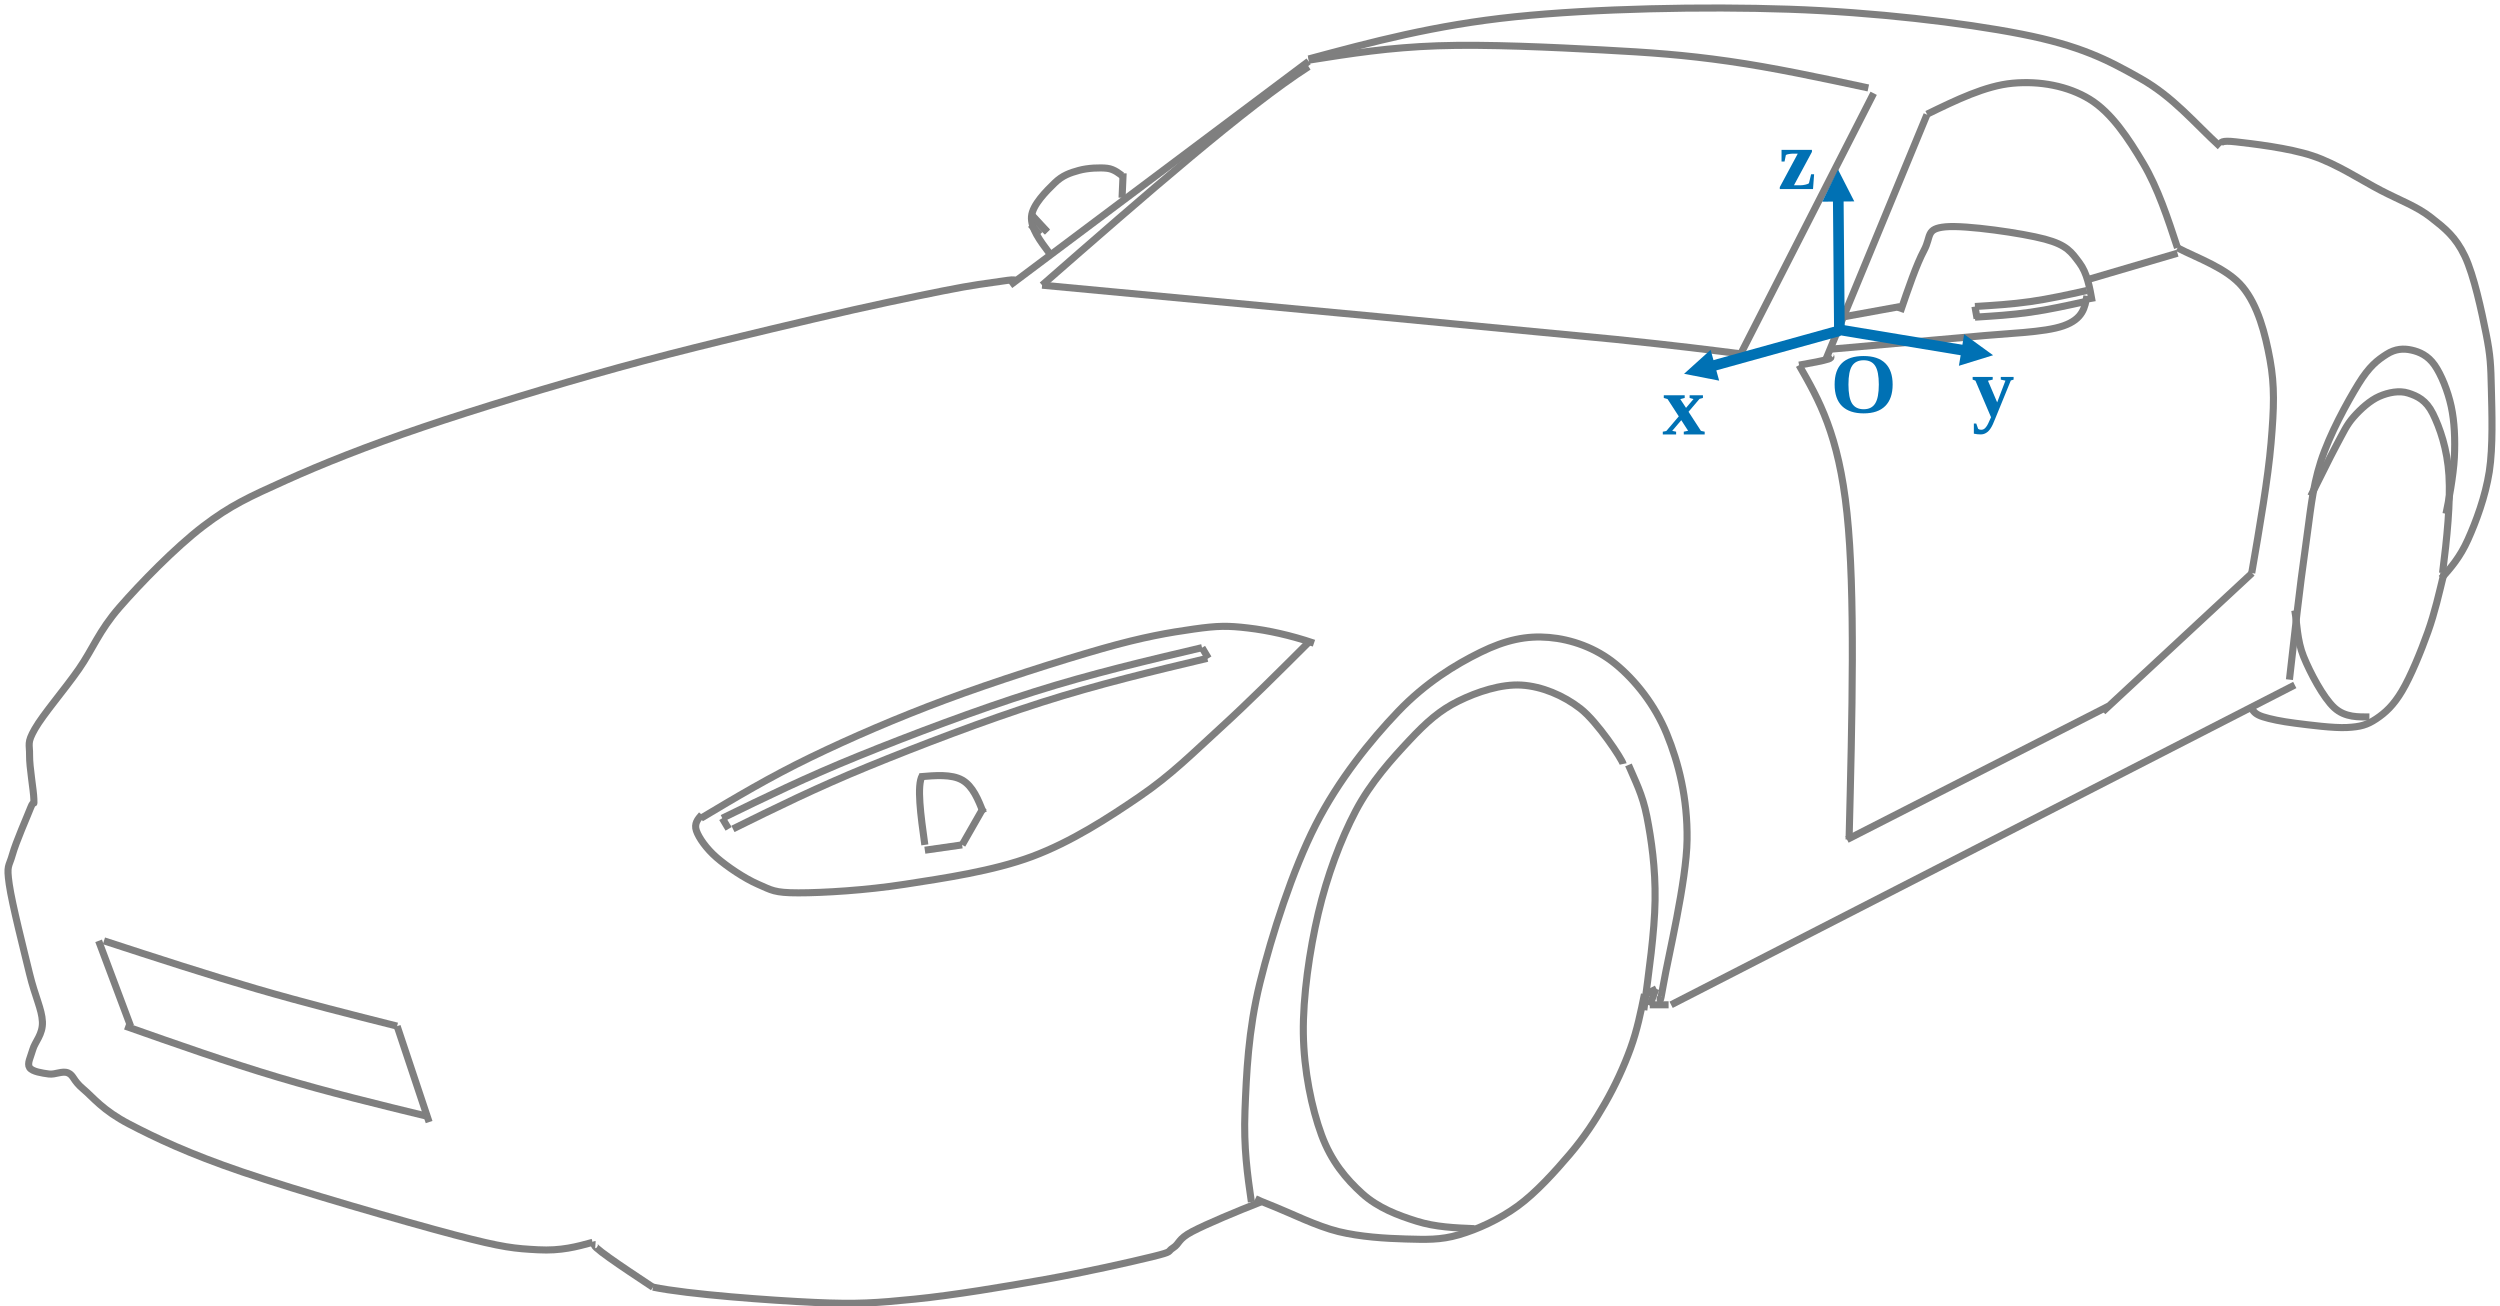
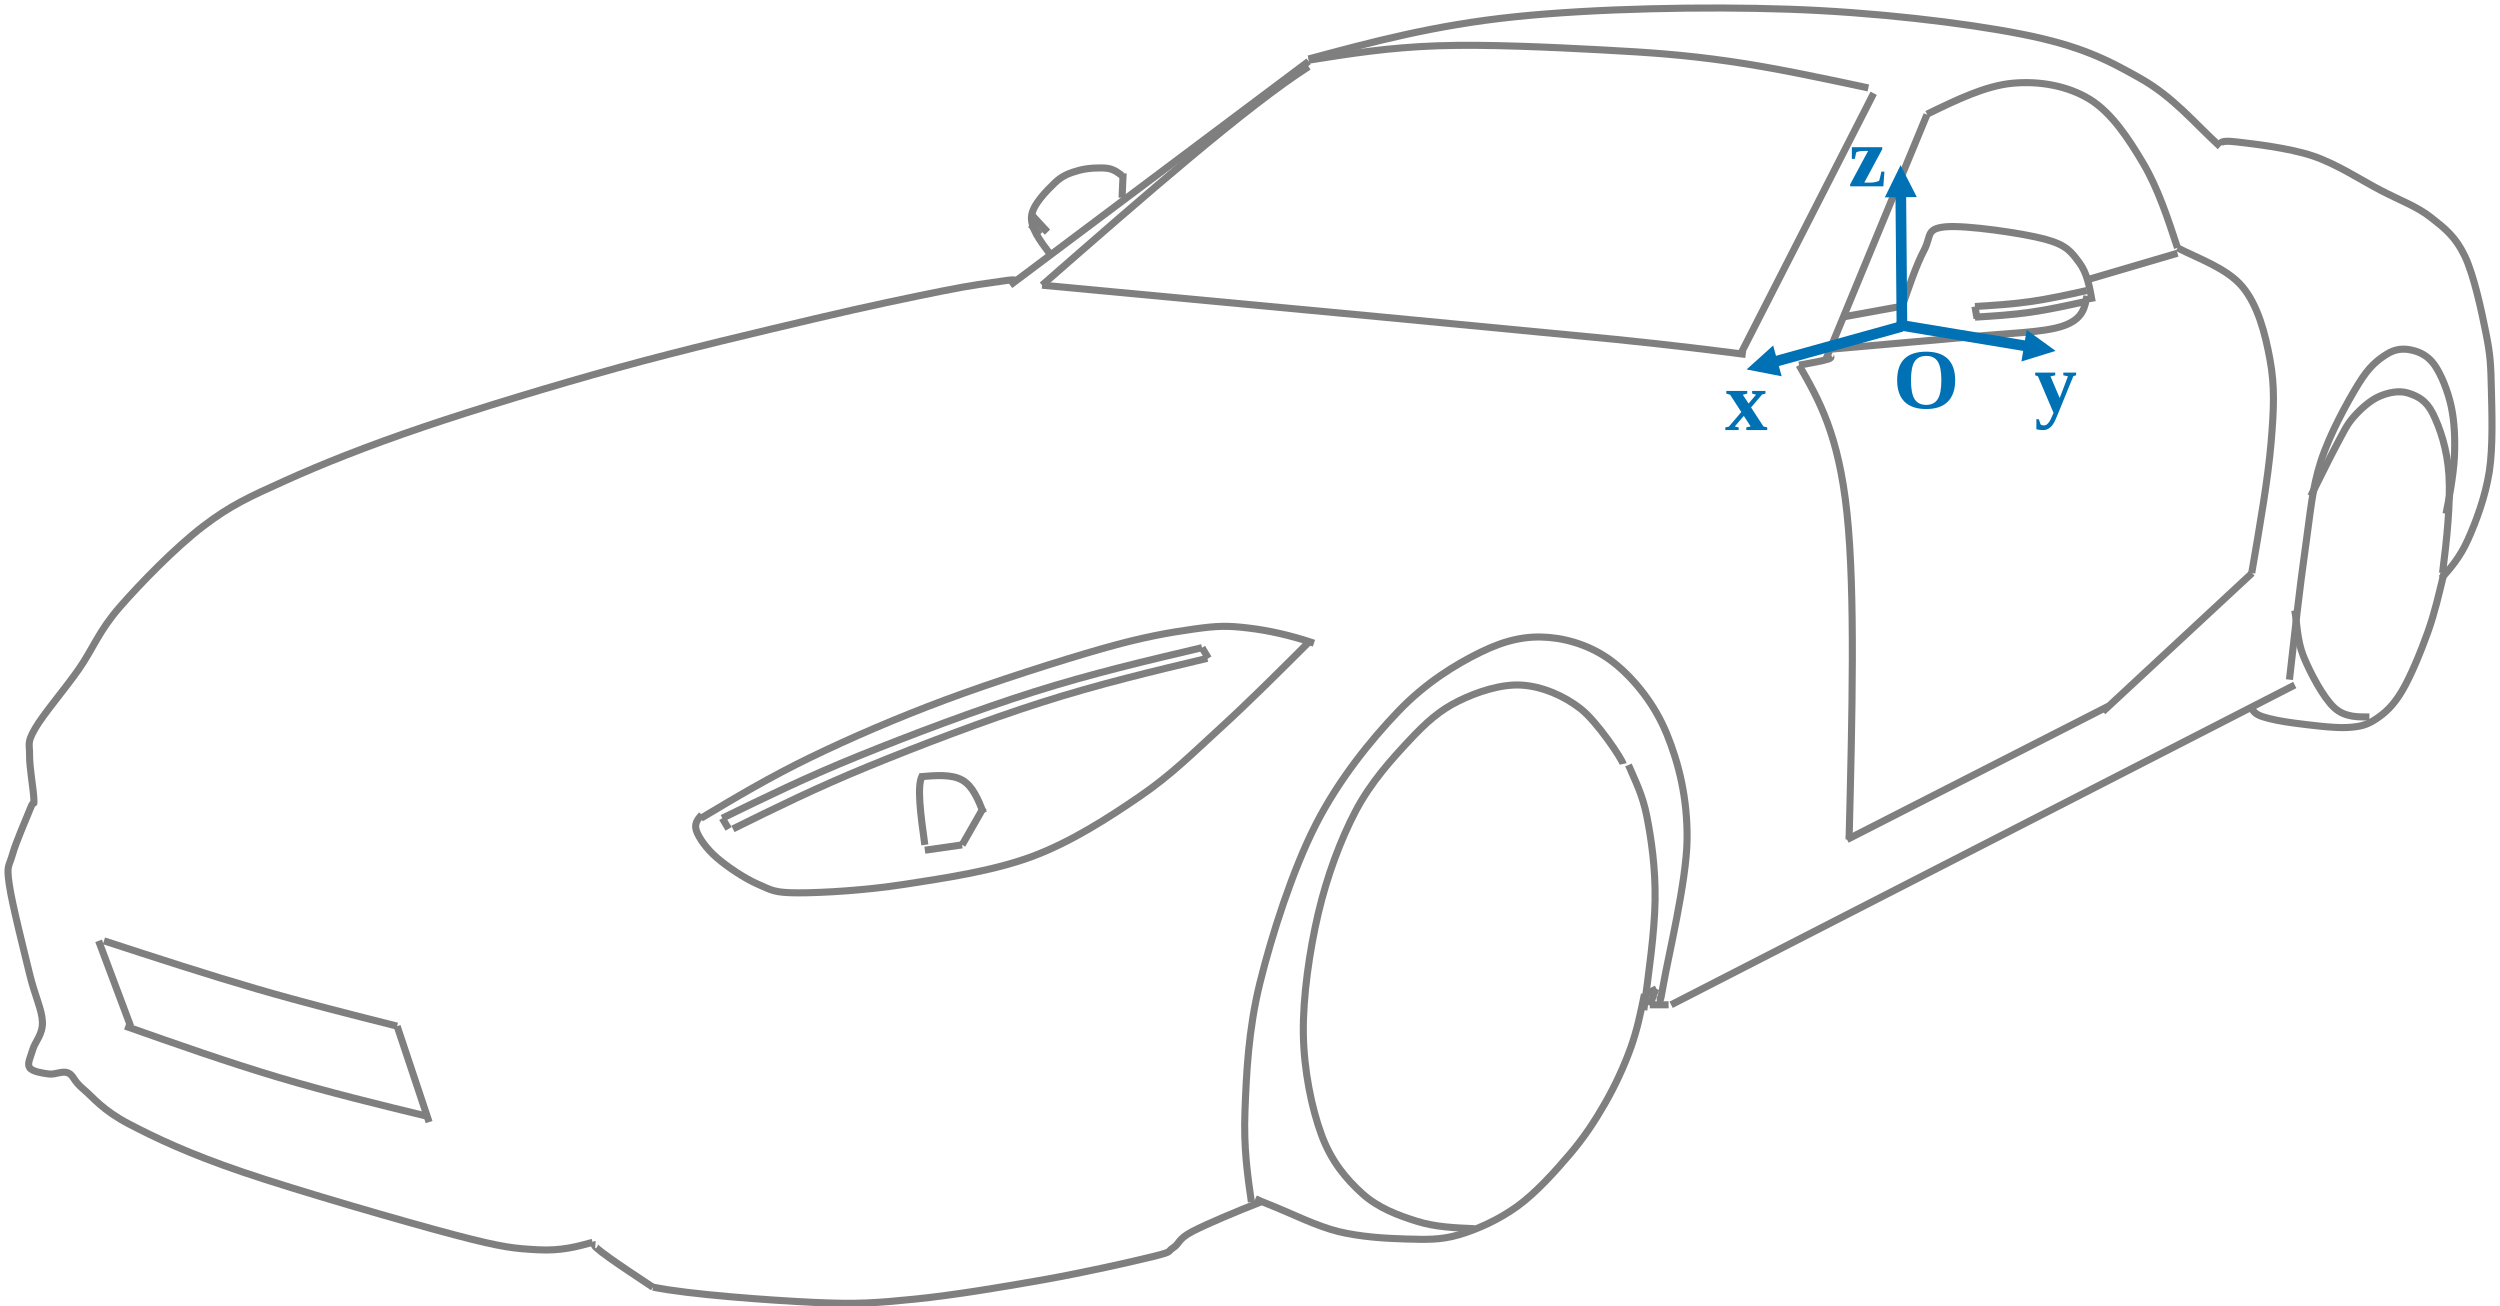
<svg xmlns="http://www.w3.org/2000/svg" width="100%" height="100%" viewBox="0 0 469 245" version="1.1" xml:space="preserve" style="fill-rule:evenodd;clip-rule:evenodd;stroke-miterlimit:8;">
  <g transform="matrix(1,0,0,1,-540,-350)">
    <path d="M651.178,583.061C648.216,583.877 645.253,584.693 640.936,584.46C636.618,584.227 634.51,584.093 625.272,581.662C616.035,579.23 595.685,573.334 585.511,569.87C575.336,566.405 569.211,563.474 564.224,560.876C559.237,558.277 557.497,555.879 555.589,554.28C553.681,552.681 553.849,551.749 552.778,551.282C551.706,550.816 550.368,551.649 549.163,551.482C547.958,551.316 546.05,551.049 545.548,550.283C545.046,549.517 545.749,548.318 546.151,546.885C546.552,545.453 548.058,544.054 547.958,541.689C547.858,539.324 546.586,536.992 545.548,532.695C544.511,528.398 542.268,519.637 541.733,515.906C541.197,512.175 541.666,512.708 542.335,510.31C543.004,507.912 545.08,503.248 545.749,501.516C546.418,499.784 546.385,501.549 546.351,499.917C546.318,498.285 545.515,493.921 545.548,491.723C545.582,489.524 545.013,489.424 546.552,486.726C548.092,484.028 552.142,479.331 554.786,475.534C557.43,471.736 558.534,468.405 562.417,463.942C566.299,459.478 572.893,452.716 578.08,448.752C583.268,444.788 586.682,443.256 593.543,440.158C600.404,437.06 608.839,433.695 619.248,430.165C629.657,426.634 643.714,422.37 655.997,418.972C668.28,415.574 682.806,412.177 692.947,409.778C703.089,407.38 711.054,405.748 716.845,404.582C722.635,403.416 725.413,403.116 727.689,402.783C729.965,402.45 730.065,402.45 730.5,402.583" style="fill:none;stroke:rgb(127,127,127);stroke-width:1.33px;" />
    <path d="M776.5,575.5C772.126,577.206 766.416,579.594 763.678,581.027C760.939,582.46 761.307,583.313 760.071,584.097C758.836,584.882 760.272,584.745 756.265,585.735C752.258,586.724 743.476,588.703 736.029,590.033C728.583,591.364 718.799,593.001 711.586,593.718C704.374,594.434 700.934,594.707 692.753,594.332C684.572,593.957 669.078,592.831 662.5,591.466" style="fill:none;stroke:rgb(127,127,127);stroke-width:1.33px;" />
    <path d="M662.5,591.5C656.401,587.448 650.303,583.397 651.703,583.502" style="fill:none;stroke:rgb(127,127,127);stroke-width:1.33px;" />
    <path d="M848.5,536.5C847.817,539.864 847.133,543.228 845.9,546.641C844.667,550.055 843,553.667 841.1,556.981C839.2,560.295 837.233,563.311 834.5,566.526C831.767,569.74 828.167,573.751 824.7,576.269C821.233,578.788 817.2,580.611 813.7,581.638C810.2,582.666 807.467,582.533 803.7,582.434C799.933,582.334 795.167,582.036 791.1,581.042C787.033,580.047 781.9,577.495 779.3,576.468C776.7,575.441 776.1,575.159 775.5,574.877" style="fill:none;stroke:rgb(127,127,127);stroke-width:1.33px;" />
    <path d="M853.5,538.5L970.5,478.5" style="fill:none;stroke:rgb(127,127,127);stroke-width:1.33px;" />
    <g transform="matrix(1,0,0,-1,848.5,536.64)">
      <path d="M0,0L2.26,1.14" style="fill:none;stroke:rgb(127,127,127);stroke-width:1.33px;" />
    </g>
    <g transform="matrix(-1,-8.74228e-08,-8.74228e-08,1,853.03,538.5)">
      <path d="M0,0L3.53,0" style="fill:none;stroke:rgb(127,127,127);stroke-width:1.33px;" />
    </g>
    <g transform="matrix(1,0,0,-1,849.5,538.64)">
      <path d="M0,0L1.13,3.14" style="fill:none;stroke:rgb(127,127,127);stroke-width:1.33px;" />
    </g>
    <path d="M998.5,457.5C997.556,461.374 996.781,464.879 995.466,468.569C994.152,472.259 992.23,476.921 990.612,479.638C988.994,482.355 987.478,483.73 985.758,484.871C984.039,486.011 982.826,486.347 980.298,486.481C977.77,486.615 973.219,486.011 970.59,485.676C967.961,485.34 965.871,484.904 964.523,484.468C963.174,484.032 962.837,483.546 962.5,483.06" style="fill:none;stroke:rgb(127,127,127);stroke-width:1.33px;" />
    <path d="M998.006,458.5C999.752,456.529 1001.5,454.557 1002.99,451.221C1004.49,447.885 1006.25,443.201 1006.99,438.483C1007.72,433.766 1007.48,427.228 1007.38,422.915C1007.28,418.602 1007.22,416.748 1006.39,412.603C1005.56,408.459 1004.13,401.685 1002.4,398.046C1000.67,394.407 998.638,392.823 996.01,390.767C993.383,388.712 990.323,387.633 986.632,385.712C982.94,383.792 978.384,380.759 973.861,379.242C969.338,377.726 962.387,376.951 959.493,376.614C956.6,376.277 956.55,376.749 956.5,377.221" style="fill:none;stroke:rgb(127,127,127);stroke-width:1.33px;" />
    <path d="M736.869,397.5C735.108,395.157 733.346,392.814 733.511,390.618C733.675,388.423 736.375,385.769 737.857,384.327C739.338,382.885 740.754,382.426 742.401,381.967C744.047,381.509 746.384,381.41 747.734,381.574C749.084,381.738 750.105,382.688 750.5,382.95" style="fill:none;stroke:rgb(127,127,127);stroke-width:1.33px;" />
    <path d="M816.61,580.5C812.948,580.35 809.286,580.2 805.774,579.1C802.263,578.001 798.518,576.601 795.541,573.902C792.565,571.202 789.756,567.903 787.917,562.904C786.077,557.905 784.606,550.84 784.506,543.909C784.405,536.977 785.676,528.279 787.315,521.314C788.953,514.349 791.495,507.517 794.337,502.118C797.18,496.72 801.16,492.354 804.37,488.922C807.58,485.489 810.088,483.256 813.6,481.523C817.111,479.79 821.626,478.291 825.438,478.524C829.251,478.757 833.297,480.457 836.474,482.923C839.651,485.389 844.316,492.437 844.5,493.321" style="fill:none;stroke:rgb(127,127,127);stroke-width:1.33px;" />
    <path d="M848.38,539.5C849.324,532.304 850.396,524.974 850.492,518.921C850.588,512.868 849.788,507.421 848.956,503.184C848.124,498.947 846.716,496.409 845.5,493.5" style="fill:none;stroke:rgb(127,127,127);stroke-width:1.33px;" />
    <path d="M774.761,575.5C774.025,570.383 773.289,565.266 773.556,558.41C773.824,551.554 774.159,543.307 776.368,534.365C778.577,525.423 782.493,513.235 786.811,504.756C791.128,496.277 797.119,488.891 802.274,483.493C807.428,478.094 813.018,474.683 817.737,472.365C822.456,470.046 826.372,469.218 830.59,469.582C834.807,469.947 839.359,471.537 843.041,474.55C846.722,477.564 850.438,482.168 852.68,487.666C854.923,493.164 856.596,499.722 856.496,507.538C856.396,515.354 852.915,529.662 852.078,534.564C851.241,539.466 851.475,536.948 851.475,536.948" style="fill:none;stroke:rgb(127,127,127);stroke-width:1.33px;" />
    <path d="M984.5,484.5C982.544,484.484 979.971,484.66 977.912,482.769C975.853,480.878 973.382,476.199 972.147,473.154C970.912,470.109 970.912,466.744 970.5,464.5" style="fill:none;stroke:rgb(127,127,127);stroke-width:1.33px;" />
    <path d="M969.5,477.5C970.479,468.742 971.458,459.984 972.437,453.17C973.416,446.356 973.71,441.802 975.374,436.617C977.038,431.432 980.367,425.416 982.423,422.059C984.479,418.702 986.045,417.539 987.709,416.475C989.373,415.411 990.907,415.345 992.408,415.677C993.909,416.01 995.476,416.708 996.716,418.469C997.956,420.231 999.228,423.355 999.848,426.247C1000.47,429.139 1000.6,432.463 1000.44,435.82C1000.27,439.177 999.343,444.179 998.869,446.389" style="fill:none;stroke:rgb(127,127,127);stroke-width:1.33px;" />
    <path d="M998.221,457.5C999.058,450.96 999.728,444.183 999.427,439.201C999.125,434.22 997.685,430.188 996.412,427.612C995.139,425.037 993.464,424.291 991.789,423.749C990.115,423.207 988.071,423.614 986.363,424.359C984.655,425.105 982.879,426.697 981.539,428.222C980.199,429.747 979.664,431.035 978.324,433.508C976.984,435.982 974.639,440.845 973.5,443.064" style="fill:none;stroke:rgb(127,127,127);stroke-width:1.33px;" />
    <path d="M886.5,507.5L935.5,482.5" style="fill:none;stroke:rgb(127,127,127);stroke-width:1.33px;" />
    <path d="M934.5,483.5L962.5,457.5" style="fill:none;stroke:rgb(127,127,127);stroke-width:1.33px;" />
    <path d="M962.423,457.5C963.949,448.654 965.475,439.807 966.047,433.14C966.619,426.472 966.746,422.379 965.856,417.494C964.966,412.608 963.599,407.327 960.707,403.828C957.814,400.329 952.362,398.497 948.5,396.5" style="fill:none;stroke:rgb(127,127,127);stroke-width:1.33px;" />
    <path d="M948.5,396.5C946.659,390.901 944.818,385.302 942.073,380.656C939.328,376.01 936.114,371.129 932.03,368.622C927.946,366.115 922.657,365.146 917.568,365.614C912.48,366.082 906.99,368.756 901.5,371.43" style="fill:none;stroke:rgb(127,127,127);stroke-width:1.33px;" />
    <path d="M882.5,417.5L901.5,371.5" style="fill:none;stroke:rgb(127,127,127);stroke-width:1.33px;" />
    <path d="M883.5,415.5L909.5,413.208C916.767,412.479 923.433,412.41 927.1,411.125C930.767,409.84 931.133,407.67 931.5,405.5" style="fill:none;stroke:rgb(127,127,127);stroke-width:1.33px;" />
    <path d="M896.5,408.5C898.017,404.058 899.534,399.616 900.95,396.958C902.365,394.299 901.219,392.9 904.994,392.551C908.77,392.201 919.421,393.74 923.601,394.859C927.781,395.978 928.59,397.307 930.073,399.266C931.556,401.225 932.028,403.918 932.5,406.611" style="fill:none;stroke:rgb(127,127,127);stroke-width:1.33px;" />
    <path d="M931.5,402.5L948.5,397.5" style="fill:none;stroke:rgb(127,127,127);stroke-width:1.33px;" />
    <path d="M735.5,403.5C754.7,386.717 773.9,369.933 785.5,362.5" style="fill:none;stroke:rgb(127,127,127);stroke-width:1.33px;" />
    <path d="M785.5,361.291C793.517,360.021 800.533,358.911 809.7,358.59C818.867,358.268 831.4,358.879 840.5,359.361C849.6,359.844 855.967,360.294 864.3,361.484C872.633,362.673 881.567,364.587 890.5,366.5" style="fill:none;stroke:rgb(127,127,127);stroke-width:1.33px;" />
    <path d="M866.5,416.5L891.5,367.5" style="fill:none;stroke:rgb(127,127,127);stroke-width:1.33px;" />
    <path d="M729.5,403.5L785.5,361.5" style="fill:none;stroke:rgb(127,127,127);stroke-width:1.33px;" />
    <path d="M956.5,377.5C951.634,373.052 947.764,368.233 941.552,364.715C935.341,361.198 930.226,358.56 919.231,356.395C908.236,354.23 891.428,352.269 875.584,351.727C859.74,351.186 839.178,351.592 824.164,353.148C809.15,354.704 797.325,357.883 785.5,361.062" style="fill:none;stroke:rgb(127,127,127);stroke-width:1.33px;" />
    <g transform="matrix(-1,-8.74228e-08,-8.74228e-08,1,750.7,382.5)">
      <path d="M0,0L0.2,4.6" style="fill:none;stroke:rgb(127,127,127);stroke-width:1.33px;" />
    </g>
    <path d="M910.5,407.5C913.95,407.288 917.4,407.077 920.9,406.577C924.4,406.077 927.95,405.289 931.5,404.5" style="fill:none;stroke:rgb(127,127,127);stroke-width:1.33px;" />
    <path d="M910.5,409.5C913.95,409.288 917.4,409.077 920.9,408.577C924.4,408.077 927.95,407.289 931.5,406.5" style="fill:none;stroke:rgb(127,127,127);stroke-width:1.33px;" />
    <path d="M736.436,393.455L733.563,390.335" style="fill:none;stroke:rgb(127,127,127);stroke-width:1.33px;" />
    <path d="M733.5,390.5L736.5,393.554" style="fill:none;stroke:rgb(127,127,127);stroke-width:1.33px;" />
    <path d="M671.5,503.5C677.956,499.642 684.411,495.784 692.064,492.079C699.718,488.374 708.303,484.669 717.42,481.27C726.538,477.871 739.016,473.894 746.769,471.685C754.522,469.475 759.38,468.659 763.939,468.014C768.498,467.368 770.362,467.368 774.122,467.81C777.882,468.251 782.108,469.169 786.5,470.665" style="fill:none;stroke:rgb(127,127,127);stroke-width:1.33px;" />
    <path d="M785.5,470.5C779.867,476.124 774.234,481.748 768.95,486.568C763.666,491.389 759.678,495.406 753.796,499.423C747.913,503.44 741.001,507.926 733.656,510.671C726.312,513.416 717.04,514.755 709.728,515.893C702.417,517.031 694.375,517.5 689.788,517.5C685.202,517.5 684.77,516.998 682.211,515.893C679.652,514.789 676.362,512.546 674.435,510.872C672.507,509.198 671.111,507.19 670.646,505.85C670.181,504.511 670.912,503.674 671.643,502.838" style="fill:none;stroke:rgb(127,127,127);stroke-width:1.33px;" />
    <path d="M886.887,507.5C887.474,484.31 888.061,461.121 886.496,446.287C884.932,431.454 881.216,424.977 877.5,418.5" style="fill:none;stroke:rgb(127,127,127);stroke-width:1.33px;" />
    <path d="M877.5,418.5C879.761,418.095 882.023,417.691 883.009,417.357C883.995,417.024 883.145,416.691 883.417,416.5" style="fill:none;stroke:rgb(127,127,127);stroke-width:1.33px;" />
    <path d="M885.5,409.5L896.5,407.5" style="fill:none;stroke:rgb(127,127,127);stroke-width:1.33px;" />
    <path d="M735.5,403.5L798.386,409.391L842.989,413.656C854.508,414.841 861.004,415.671 867.5,416.5" style="fill:none;stroke:rgb(127,127,127);stroke-width:1.33px;" />
    <path d="M910.5,407.5L910.9,409.755" style="fill:none;stroke:rgb(127,127,127);stroke-width:1.33px;" />
    <path d="M735.074,393.99L733.351,392.118" style="fill:none;stroke:rgb(127,127,127);stroke-width:1.33px;" />
    <path d="M677.5,505.5C685.315,501.643 693.13,497.785 702.786,493.827C712.443,489.869 724.821,485.139 735.44,481.752C746.059,478.364 756.279,475.932 766.5,473.5" style="fill:none;stroke:rgb(127,127,127);stroke-width:1.33px;" />
    <path d="M675.5,503.5C683.403,499.643 691.305,495.785 701.071,491.827C710.836,487.869 723.352,483.139 734.091,479.752C744.829,476.364 755.164,473.932 765.5,471.5" style="fill:none;stroke:rgb(127,127,127);stroke-width:1.33px;" />
    <path d="M766.688,473.491L765.5,471.5" style="fill:none;stroke:rgb(127,127,127);stroke-width:1.33px;" />
    <path d="M676.688,505.491L675.5,503.5" style="fill:none;stroke:rgb(127,127,127);stroke-width:1.33px;" />
    <path d="M713.5,508.5C712.728,502.922 711.956,497.343 713.025,495.5" style="fill:none;stroke:rgb(127,127,127);stroke-width:1.33px;" />
    <path d="M713.5,509.5L720.5,508.5" style="fill:none;stroke:rgb(127,127,127);stroke-width:1.33px;" />
    <path d="M720.5,508.5L724.5,501.5" style="fill:none;stroke:rgb(127,127,127);stroke-width:1.33px;" />
    <path d="M724.5,502.5C723.5,499.984 722.5,497.467 720.5,496.337C718.5,495.207 715.5,495.464 712.5,495.721" style="fill:none;stroke:rgb(127,127,127);stroke-width:1.33px;" />
    <path d="M620.5,560.5L614.5,542.5" style="fill:none;stroke:rgb(127,127,127);stroke-width:1.33px;" />
    <path d="M564.5,542.5L558.5,526.5" style="fill:none;stroke:rgb(127,127,127);stroke-width:1.33px;" />
    <path d="M559.5,526.5C569.217,529.667 578.933,532.833 588.1,535.5C597.267,538.167 605.883,540.333 614.5,542.5" style="fill:none;stroke:rgb(127,127,127);stroke-width:1.33px;" />
    <path d="M563.5,542.5C573.1,545.883 582.701,549.267 592.201,552.1C601.701,554.933 611.1,557.217 620.5,559.5" style="fill:none;stroke:rgb(127,127,127);stroke-width:1.33px;" />
-     <g id="Coordinate-system" transform="matrix(1,0,0,1,49.7001,62.4628)">
+     <g id="Coordinate-system" transform="matrix(1,0,0,1,61.4312,61.6481)">
      <g transform="matrix(1,0,0,1,802.177,369.038)">
        <text x="0px" y="0px" style="font-family:'TimesNewRomanPS-BoldMT', 'Times New Roman';font-weight:700;font-size:16px;fill:rgb(0,113,180);">x</text>
      </g>
      <g transform="matrix(1.11514,0,0,1.11514,860.211,365.585)">
        <text x="0px" y="0px" style="font-family:'TimesNewRomanPS-BoldMT', 'Times New Roman';font-weight:700;font-size:14.348px;fill:rgb(0,113,180);">y</text>
      </g>
-       <g transform="matrix(1,0,0,1,823.876,323)">
+       <g transform="matrix(1,0,0,1,825.336,323.313)">
        <text x="0px" y="0px" style="font-family:'TimesNewRomanPS-BoldMT', 'Times New Roman';font-weight:700;font-size:16px;fill:rgb(0,113,180);">z</text>
      </g>
      <g transform="matrix(1.12889,0,0,1.12889,833.7,364.928)">
        <text x="0px" y="0px" style="font-family:'TimesNewRomanPS-BoldMT', 'Times New Roman';font-weight:700;font-size:14.173px;fill:rgb(0,113,180);">O</text>
      </g>
      <g transform="matrix(0.999999,0,0,1,490.216,285.555)">
        <g id="arrow-blue">
          <g>
            <path d="M341.948,39.818L344.896,33.792L347.947,39.766L341.948,39.818Z" style="fill:rgb(0,113,180);" />
            <path d="M345.156,64.026C345.156,64.026 345.011,47.12 344.937,38.592" style="fill:none;stroke:rgb(0,113,180);stroke-width:2px;stroke-linejoin:round;stroke-miterlimit:1.5;" />
          </g>
        </g>
      </g>
      <g transform="matrix(1,1.06309e-07,-1.21098e-07,1,490.21,285.555)">
        <g id="arrow-blue1">
          <g>
            <path d="M322.604,73.393L316.021,72.106L321.001,67.611L322.604,73.393Z" style="fill:rgb(0,113,180);" />
            <path d="M345.156,64.026C345.156,64.026 328.864,68.544 320.646,70.823" style="fill:none;stroke:rgb(0,113,180);stroke-width:2px;stroke-linejoin:round;stroke-miterlimit:1.5;" />
          </g>
        </g>
      </g>
      <g transform="matrix(1,3.12912e-07,6.7428e-07,1,490.208,285.555)">
        <g id="arrow-blue2">
          <g>
            <path d="M368.563,64.685L373.993,68.625L367.584,70.605L368.563,64.685Z" style="fill:rgb(0,113,180);" />
            <path d="M344.114,63.678C344.114,63.678 360.832,66.446 369.257,67.841" style="fill:none;stroke:rgb(0,113,180);stroke-width:2px;stroke-linejoin:round;stroke-miterlimit:1.5;" />
          </g>
        </g>
      </g>
    </g>
  </g>
</svg>
